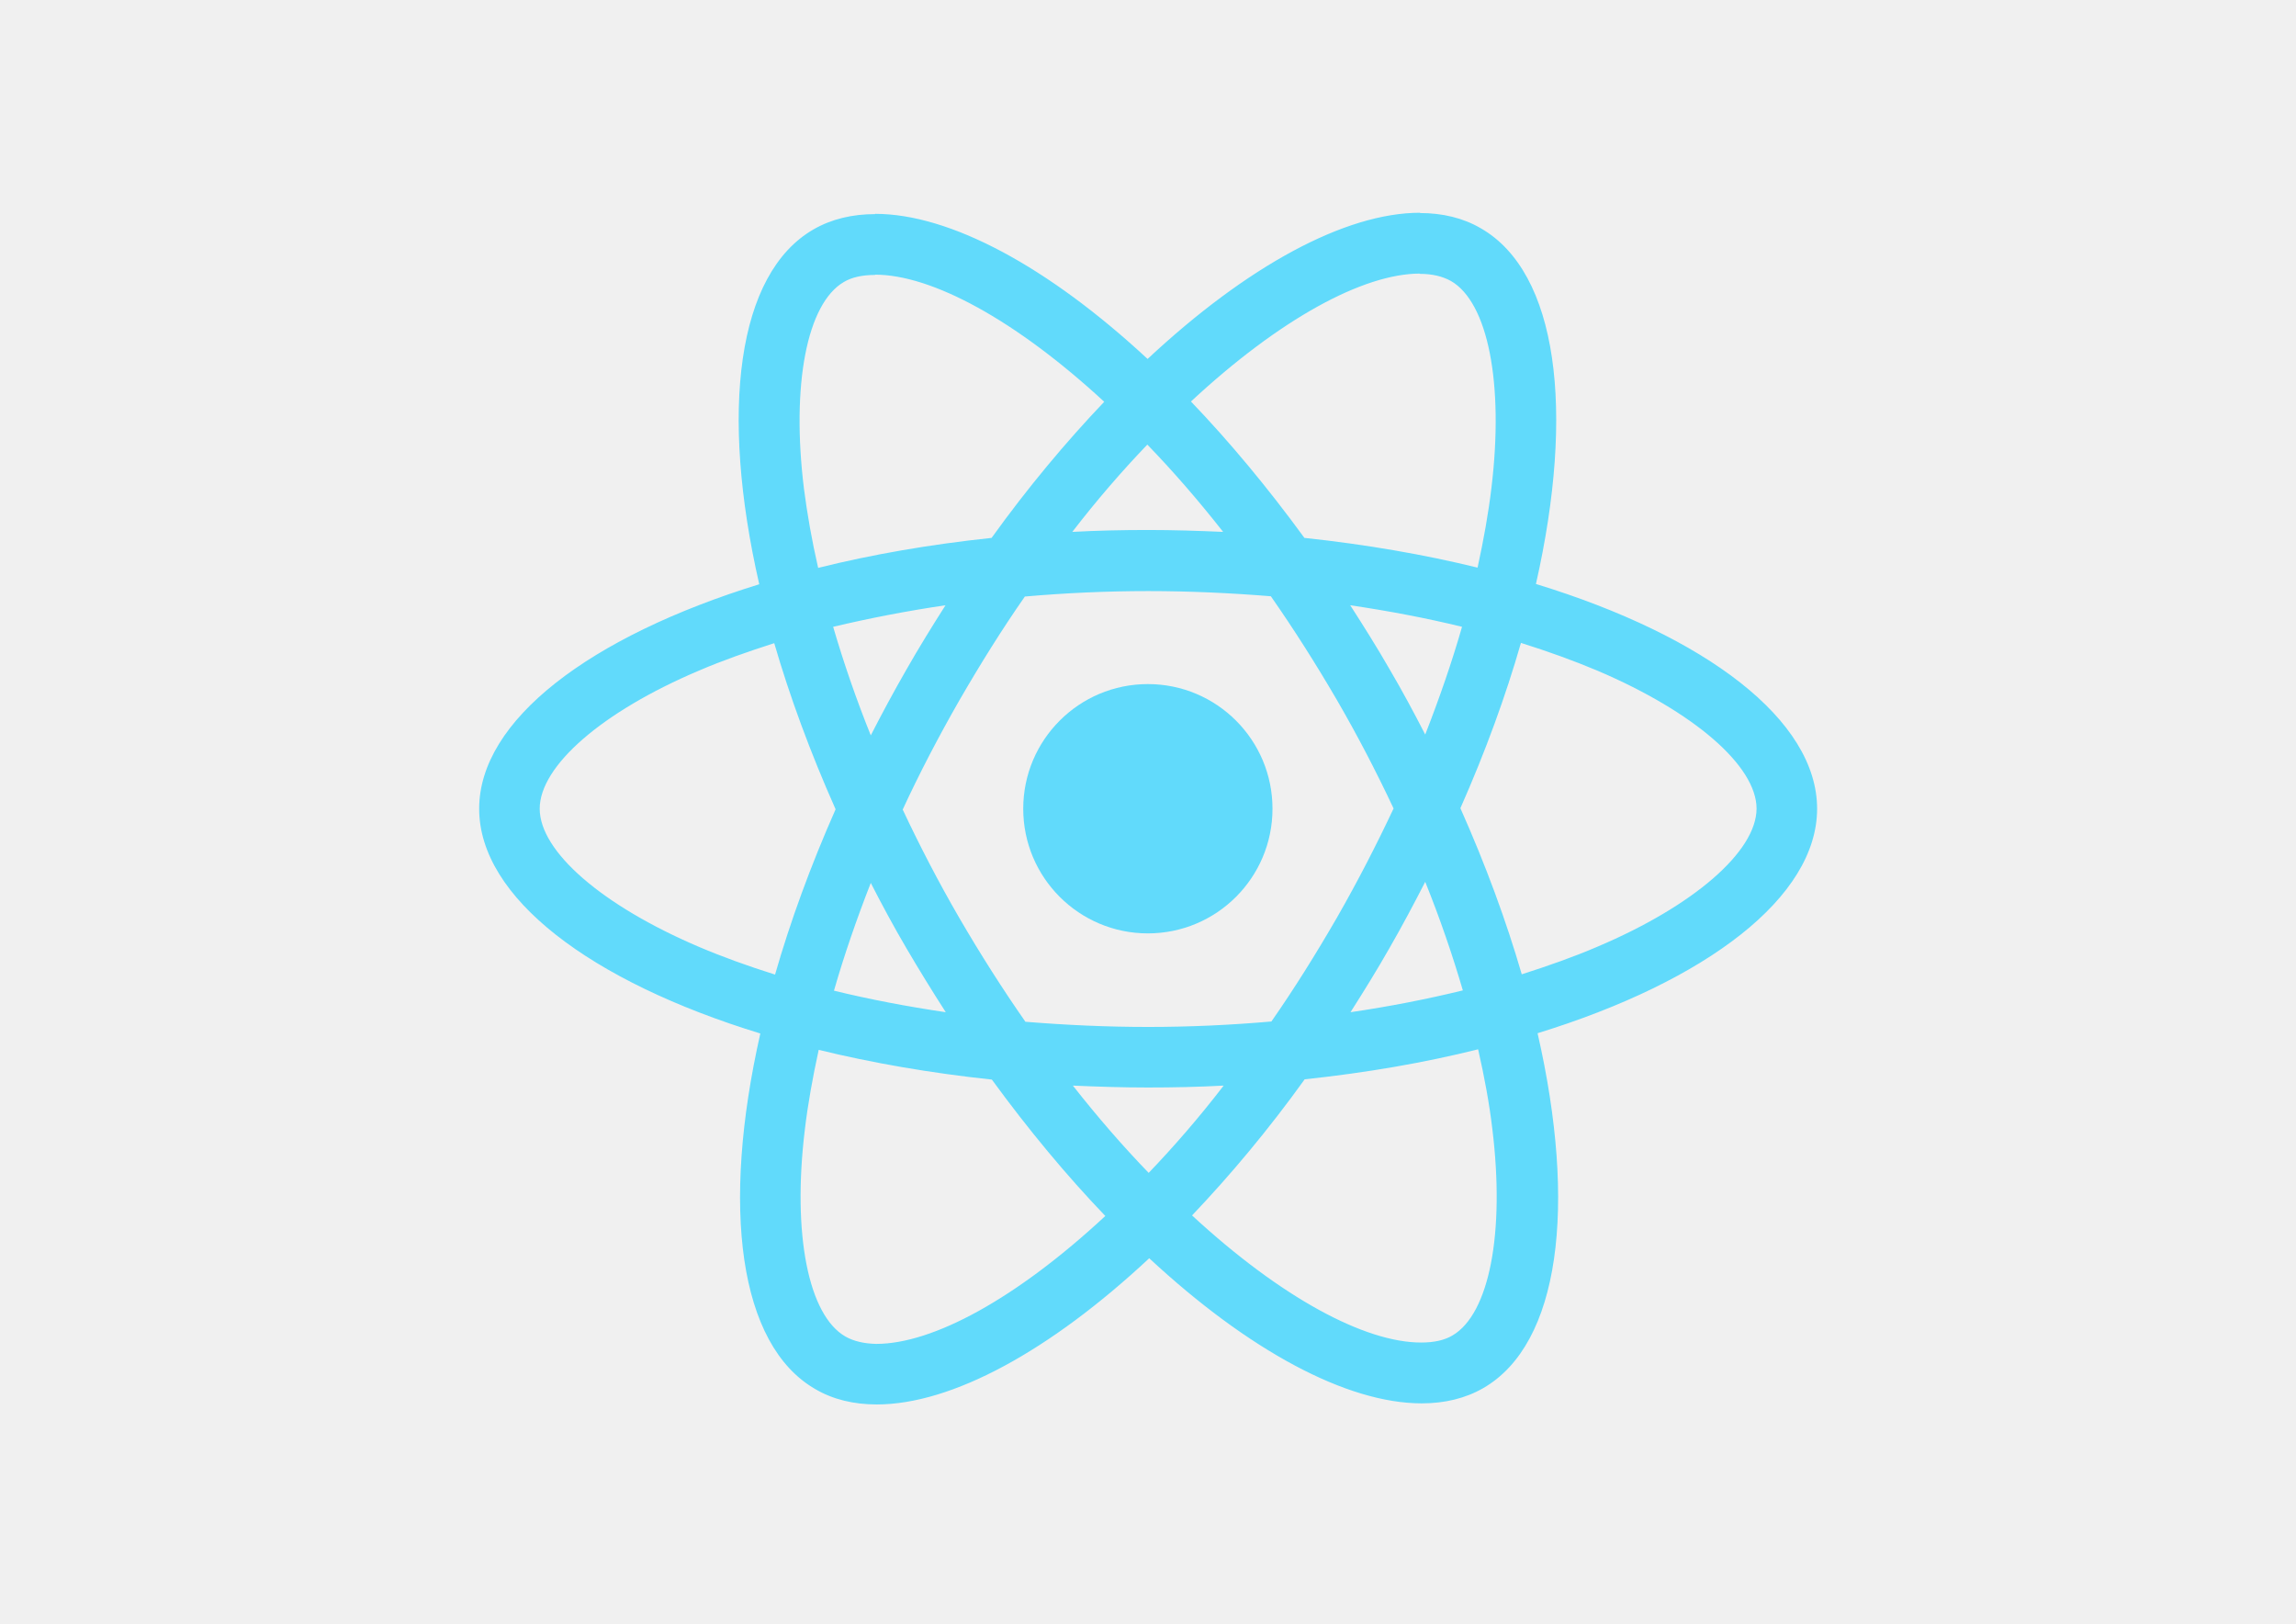
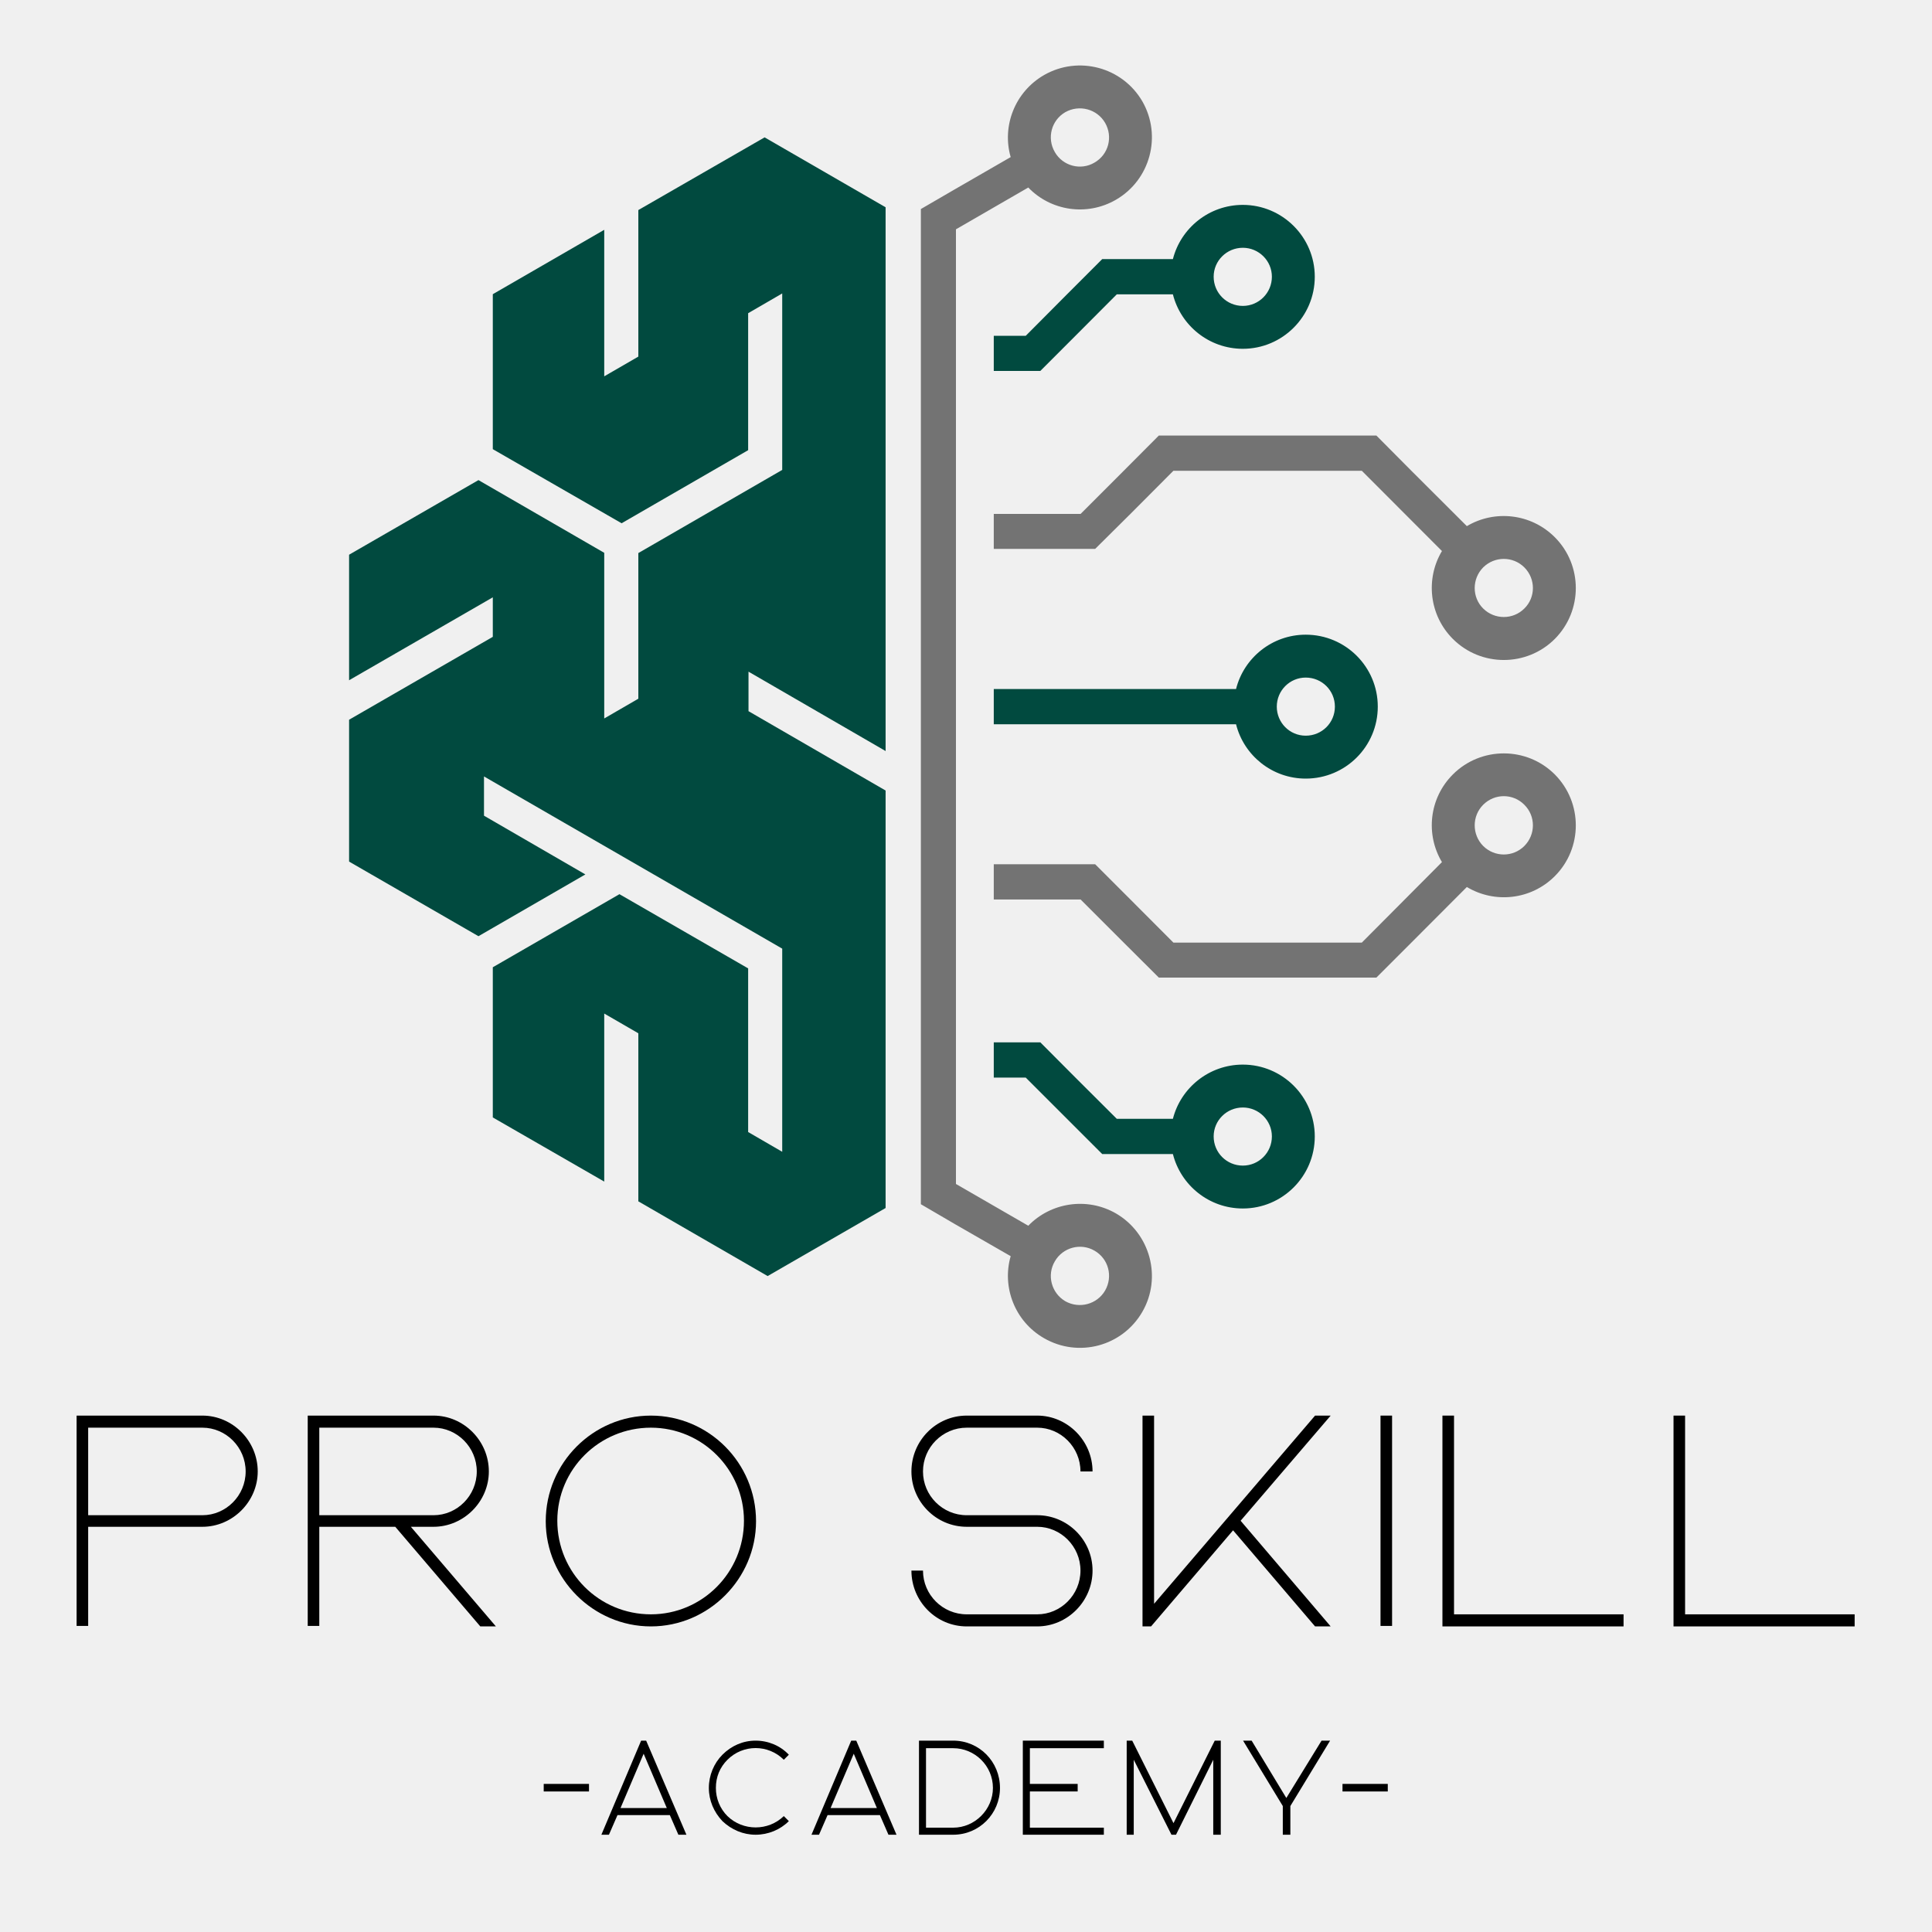
- <svg xmlns="http://www.w3.org/2000/svg" viewBox="0 0 841.9 595.3">
-   <g fill="#61DAFB">
-     <path d="M666.3 296.5c0-32.5-40.7-63.3-103.1-82.4 14.4-63.6 8-114.2-20.2-130.4-6.5-3.8-14.1-5.6-22.4-5.6v22.3c4.6 0 8.3.9 11.4 2.6 13.6 7.8 19.5 37.5 14.9 75.7-1.1 9.4-2.9 19.3-5.1 29.4-19.6-4.8-41-8.5-63.5-10.9-13.5-18.5-27.5-35.3-41.6-50 32.6-30.3 63.2-46.9 84-46.9V78c-27.5 0-63.5 19.6-99.9 53.6-36.4-33.8-72.4-53.2-99.9-53.2v22.3c20.7 0 51.4 16.5 84 46.6-14 14.7-28 31.4-41.3 49.9-22.6 2.4-44 6.1-63.6 11-2.3-10-4-19.7-5.2-29-4.7-38.2 1.1-67.9 14.6-75.8 3-1.8 6.9-2.6 11.5-2.6V78.5c-8.4 0-16 1.8-22.6 5.6-28.1 16.2-34.4 66.7-19.9 130.1-62.2 19.2-102.7 49.9-102.7 82.3 0 32.5 40.7 63.3 103.1 82.4-14.4 63.6-8 114.2 20.2 130.4 6.5 3.8 14.1 5.6 22.5 5.6 27.5 0 63.5-19.6 99.9-53.6 36.4 33.8 72.4 53.2 99.9 53.2 8.4 0 16-1.8 22.6-5.6 28.1-16.2 34.4-66.7 19.9-130.1 62-19.1 102.5-49.9 102.5-82.3zm-130.2-66.7c-3.7 12.9-8.3 26.2-13.5 39.5-4.1-8-8.4-16-13.1-24-4.6-8-9.5-15.8-14.4-23.4 14.2 2.1 27.9 4.7 41 7.9zm-45.8 106.5c-7.8 13.5-15.8 26.3-24.1 38.2-14.9 1.3-30 2-45.2 2-15.1 0-30.2-.7-45-1.9-8.3-11.9-16.4-24.6-24.2-38-7.6-13.1-14.5-26.4-20.8-39.8 6.2-13.4 13.2-26.8 20.7-39.9 7.8-13.5 15.8-26.3 24.1-38.2 14.9-1.3 30-2 45.2-2 15.1 0 30.2.7 45 1.9 8.3 11.9 16.4 24.6 24.2 38 7.6 13.1 14.5 26.4 20.8 39.8-6.3 13.4-13.2 26.8-20.7 39.9zm32.3-13c5.4 13.4 10 26.8 13.8 39.8-13.1 3.2-26.9 5.9-41.2 8 4.9-7.7 9.8-15.6 14.4-23.7 4.6-8 8.9-16.1 13-24.1zM421.2 430c-9.3-9.6-18.6-20.3-27.8-32 9 .4 18.2.7 27.5.7 9.4 0 18.7-.2 27.8-.7-9 11.7-18.3 22.4-27.5 32zm-74.4-58.9c-14.2-2.1-27.9-4.7-41-7.9 3.7-12.9 8.3-26.2 13.5-39.5 4.1 8 8.4 16 13.1 24 4.7 8 9.5 15.8 14.4 23.4zM420.7 163c9.3 9.6 18.6 20.3 27.8 32-9-.4-18.2-.7-27.5-.7-9.4 0-18.7.2-27.8.7 9-11.7 18.3-22.4 27.5-32zm-74 58.9c-4.9 7.7-9.8 15.6-14.4 23.7-4.6 8-8.9 16-13 24-5.4-13.4-10-26.8-13.8-39.8 13.1-3.1 26.9-5.8 41.2-7.9zm-90.5 125.2c-35.4-15.1-58.3-34.9-58.3-50.6 0-15.7 22.9-35.6 58.3-50.6 8.6-3.7 18-7 27.7-10.1 5.7 19.6 13.2 40 22.5 60.9-9.2 20.8-16.6 41.1-22.2 60.6-9.9-3.1-19.3-6.5-28-10.2zM310 490c-13.6-7.8-19.5-37.5-14.9-75.7 1.1-9.4 2.9-19.3 5.1-29.4 19.6 4.8 41 8.5 63.5 10.9 13.5 18.5 27.5 35.3 41.6 50-32.6 30.3-63.2 46.9-84 46.9-4.5-.1-8.3-1-11.3-2.7zm237.2-76.2c4.7 38.2-1.1 67.9-14.6 75.8-3 1.8-6.9 2.6-11.5 2.6-20.7 0-51.4-16.5-84-46.6 14-14.7 28-31.4 41.3-49.9 22.6-2.4 44-6.1 63.6-11 2.3 10.1 4.1 19.8 5.2 29.1zm38.5-66.7c-8.6 3.7-18 7-27.7 10.1-5.7-19.6-13.2-40-22.5-60.9 9.2-20.8 16.6-41.1 22.2-60.6 9.9 3.1 19.3 6.5 28.1 10.2 35.4 15.1 58.3 34.9 58.3 50.6-.1 15.7-23 35.6-58.4 50.6zM320.8 78.4z" />
-     <circle cx="420.9" cy="296.5" r="45.7" />
-     <path d="M520.5 78.1z" />
+ <svg xmlns="http://www.w3.org/2000/svg" width="80" height="80" viewBox="0 0 80 80" fill="none">
+   <mask id="mask0_177_302" style="mask-type:luminance" maskUnits="userSpaceOnUse" x="14" y="5" width="24" height="49">
+     <path d="M14.447 5.333H37.333V53.333H14.447V5.333Z" fill="white" />
+   </mask>
+   <g mask="url(#mask0_177_302)">
+     <path fill-rule="evenodd" clip-rule="evenodd" d="M30.994 27.812L36.671 31.099V8.583L31.661 5.688L26.432 8.698V14.766L25.02 15.583V9.516L20.406 12.182V18.599L25.739 21.667L30.979 18.641V12.969L32.39 12.151V19.458L26.432 22.901V28.932L25.02 29.75V22.891L19.812 19.88L14.447 22.974V28.172L20.406 24.734V26.37L14.447 29.807V35.672L19.812 38.766L24.239 36.208L20.041 33.776V32.151L32.39 39.281V47.693L30.979 46.875V40.099L25.65 37.026L20.406 40.052V46.271L25.02 48.927V41.969L26.432 42.786V49.745L31.786 52.839L36.671 50.021V32.734L30.994 29.448V27.812Z" fill="#014A3F" />
  </g>
+   <path fill-rule="evenodd" clip-rule="evenodd" d="M38.131 10.333V49.864L39.584 50.713L41.85 52.015C41.48 53.297 42.022 54.718 43.23 55.411C44.657 56.234 46.475 55.75 47.303 54.318C48.12 52.901 47.631 51.073 46.209 50.245C45.001 49.552 43.506 49.797 42.579 50.755L39.584 49.026V9.495L42.579 7.765C43.506 8.729 45.001 8.969 46.209 8.271C47.631 7.448 48.12 5.625 47.303 4.198C46.475 2.776 44.657 2.291 43.23 3.109C42.022 3.807 41.48 5.224 41.85 6.505L39.584 7.812L38.131 8.656V10.333ZM44.11 53.88C43.537 53.541 43.339 52.802 43.678 52.229C44.006 51.656 44.745 51.453 45.318 51.786C45.902 52.12 46.094 52.854 45.761 53.437C45.428 54.01 44.693 54.208 44.11 53.88ZM43.678 6.297C43.339 5.713 43.537 4.979 44.11 4.646C44.693 4.317 45.428 4.515 45.761 5.088C46.094 5.666 45.902 6.401 45.318 6.734C44.745 7.073 44.006 6.87 43.678 6.297Z" fill="#737373" />
+   <path fill-rule="evenodd" clip-rule="evenodd" d="M44.744 21.281H41.15V22.729H45.348L46.807 21.281L48.588 19.494H56.39L59.708 22.817C59.025 23.958 59.171 25.468 60.161 26.458C61.322 27.619 63.218 27.619 64.38 26.458C65.541 25.291 65.541 23.406 64.38 22.244C63.39 21.255 61.885 21.104 60.739 21.786L58.442 19.494L56.994 18.036H47.984L46.531 19.494L44.744 21.281ZM61.416 23.494C61.89 23.026 62.65 23.026 63.119 23.494C63.593 23.968 63.593 24.734 63.119 25.198C62.65 25.666 61.89 25.666 61.416 25.198C60.947 24.734 60.947 23.968 61.416 23.494Z" fill="#737373" />
+   <path fill-rule="evenodd" clip-rule="evenodd" d="M41.15 15.359H43.078L44.531 13.906L46.244 12.188H48.567C48.895 13.484 50.067 14.443 51.463 14.443C53.103 14.443 54.442 13.109 54.442 11.458C54.442 9.818 53.103 8.484 51.463 8.484C50.067 8.484 48.895 9.443 48.567 10.729H45.64L44.182 12.188L42.473 13.906H41.15V15.359ZM50.255 11.458C50.255 10.797 50.796 10.26 51.463 10.26C52.124 10.26 52.666 10.797 52.666 11.458C52.666 12.13 52.124 12.667 51.463 12.667C50.796 12.667 50.255 12.13 50.255 11.458Z" fill="#014A3F" />
+   <path fill-rule="evenodd" clip-rule="evenodd" d="M43.291 35.786H41.15V37.245H44.744L46.531 39.031L47.984 40.479H56.994L58.442 39.031L60.739 36.729C61.885 37.416 63.39 37.27 64.38 36.281C65.541 35.12 65.541 33.234 64.38 32.067C63.218 30.906 61.322 30.906 60.161 32.067C59.171 33.057 59.025 34.557 59.708 35.698L56.39 39.031H48.588L46.807 37.245L45.348 35.786H43.291ZM63.119 35.031C62.65 35.5 61.89 35.5 61.416 35.031C60.947 34.557 60.947 33.791 61.416 33.323C61.89 32.849 62.65 32.849 63.119 33.323C63.593 33.791 63.593 34.557 63.119 35.031Z" fill="#737373" />
+   <path fill-rule="evenodd" clip-rule="evenodd" d="M41.15 29.99H51.182C51.505 31.281 52.676 32.24 54.067 32.24C55.718 32.24 57.051 30.906 57.051 29.26C57.051 27.615 55.718 26.281 54.067 26.281C52.676 26.281 51.505 27.24 51.182 28.531H41.15V29.99ZM52.869 29.26C52.869 28.594 53.406 28.057 54.067 28.057C54.739 28.057 55.275 28.594 55.275 29.26C55.275 29.927 54.739 30.463 54.067 30.463C53.406 30.463 52.869 29.927 52.869 29.26Z" fill="#014A3F" />
+   <path fill-rule="evenodd" clip-rule="evenodd" d="M44.531 44.62L43.078 43.161H41.15V44.62H42.473L45.64 47.786H48.567C48.895 49.083 50.067 50.041 51.463 50.041C53.103 50.041 54.442 48.708 54.442 47.057C54.442 45.416 53.103 44.083 51.463 44.083C50.067 44.083 48.895 45.041 48.567 46.328H46.244L44.531 44.62ZM51.463 48.265C50.796 48.265 50.255 47.729 50.255 47.057C50.255 46.395 50.796 45.859 51.463 45.859C52.124 45.859 52.666 46.395 52.666 47.057C52.666 47.729 52.124 48.265 51.463 48.265Z" fill="#014A3F" />
+   <path d="M3.172 67.326H3.651V63.221H8.38C9.63 63.221 10.672 62.18 10.672 60.93C10.672 59.659 9.63 58.617 8.38 58.617H3.172V67.326ZM3.651 59.117H8.38C9.359 59.117 10.172 59.93 10.172 60.93C10.172 61.93 9.359 62.742 8.38 62.742H3.651V59.117Z" fill="black" />
+   <path d="M20.242 60.93C20.242 59.659 19.201 58.617 17.951 58.617H12.742V67.326H13.221V63.221H16.367L19.888 67.346H20.534L17.013 63.221H17.951C19.201 63.221 20.242 62.18 20.242 60.93ZM13.221 59.117H17.951C18.93 59.117 19.742 59.93 19.742 60.93C19.742 61.93 18.93 62.742 17.951 62.742H13.221V59.117Z" fill="black" />
+   <path d="M26.952 67.346C29.348 67.346 31.306 65.367 31.306 62.992C31.306 60.575 29.348 58.617 26.952 58.617C24.556 58.617 22.598 60.575 22.598 62.992C22.598 65.367 24.556 67.346 26.952 67.346ZM26.952 59.117C29.077 59.117 30.806 60.846 30.806 62.971C30.806 65.117 29.077 66.846 26.952 66.846C24.806 66.846 23.077 65.117 23.077 62.971C23.077 60.846 24.806 59.117 26.952 59.117Z" fill="black" />
+   <path d="M45.24 65.034C45.24 63.763 44.199 62.742 42.949 62.742H40.032C39.032 62.742 38.219 61.93 38.219 60.93C38.219 59.93 39.032 59.117 40.032 59.117H42.949C43.928 59.117 44.74 59.93 44.74 60.93H45.24C45.24 59.659 44.199 58.617 42.949 58.617H40.032C38.761 58.617 37.74 59.659 37.74 60.93C37.74 62.18 38.761 63.221 40.032 63.221H42.949C43.928 63.221 44.74 64.034 44.74 65.034C44.74 66.034 43.928 66.846 42.949 66.846H40.032C39.032 66.846 38.219 66.034 38.219 65.034H37.74C37.74 66.305 38.761 67.346 40.032 67.346H42.949C44.199 67.346 45.24 66.305 45.24 65.034Z" fill="black" />
+   <path d="M51.059 63.367L54.454 67.346H55.1L51.371 62.971L55.1 58.617H54.454L47.788 66.409V58.617H47.309V67.346H47.663L51.059 63.367Z" fill="black" />
+   <path d="M57.643 67.326V58.617H57.164V67.326H57.643Z" fill="black" />
+   <path d="M67.228 66.846H60.208V58.617H59.728V67.346H67.228V66.846Z" fill="black" />
+   <path d="M76.797 66.846H69.776V58.617H69.297V67.346H76.797V66.846Z" fill="black" />
+   <path d="M24.389 74.181V73.868H22.514V74.181H24.389Z" fill="black" />
+   <path d="M26.548 72.076L24.902 75.972H25.215L25.569 75.159H27.736L28.09 75.972H28.423L26.756 72.076H26.548ZM25.694 74.868L26.652 72.618L27.611 74.868H25.694Z" fill="black" />
+   <path d="M29.914 75.409C30.289 75.764 30.768 75.972 31.289 75.972C31.81 75.972 32.31 75.764 32.664 75.409L32.456 75.201C31.81 75.826 30.768 75.826 30.122 75.201C29.81 74.889 29.643 74.472 29.643 74.034C29.643 73.576 29.81 73.18 30.122 72.868C30.768 72.222 31.81 72.222 32.456 72.868L32.664 72.659C32.31 72.284 31.81 72.076 31.289 72.076C30.768 72.076 30.289 72.284 29.914 72.659C29.56 73.014 29.352 73.514 29.352 74.034C29.352 74.555 29.56 75.034 29.914 75.409Z" fill="black" />
+   <path d="M35.247 72.076L33.602 75.972H33.914L34.268 75.159H36.435L36.789 75.972H37.122L35.456 72.076H35.247ZM34.393 74.868L35.352 72.618L36.31 74.868H34.393Z" fill="black" />
+   <path d="M39.469 72.076H38.053V75.972H39.469C40.553 75.972 41.407 75.097 41.407 74.034C41.407 72.951 40.553 72.076 39.469 72.076ZM39.469 75.68H38.344V72.389H39.469C40.365 72.389 41.115 73.118 41.115 74.034C41.115 74.93 40.365 75.68 39.469 75.68Z" fill="black" />
+   <path d="M45.708 72.389V72.076H42.353V75.972H45.708V75.68H42.645V74.18H44.624V73.868H42.645V72.389H45.708Z" fill="black" />
+   <path d="M48.592 75.493L46.883 72.076H46.654V75.972H46.946V72.868L48.508 75.972H48.696L50.238 72.868V75.972H50.55V72.076H50.3L48.592 75.493Z" fill="black" />
+   <path d="M53.264 74.451L51.827 72.076H51.473L53.118 74.784V75.972H53.431V74.784L55.077 72.076H54.723L53.264 74.451Z" fill="black" />
+   <path d="M57.465 74.181V73.868H55.59V74.181H57.465Z" fill="black" />
</svg>
